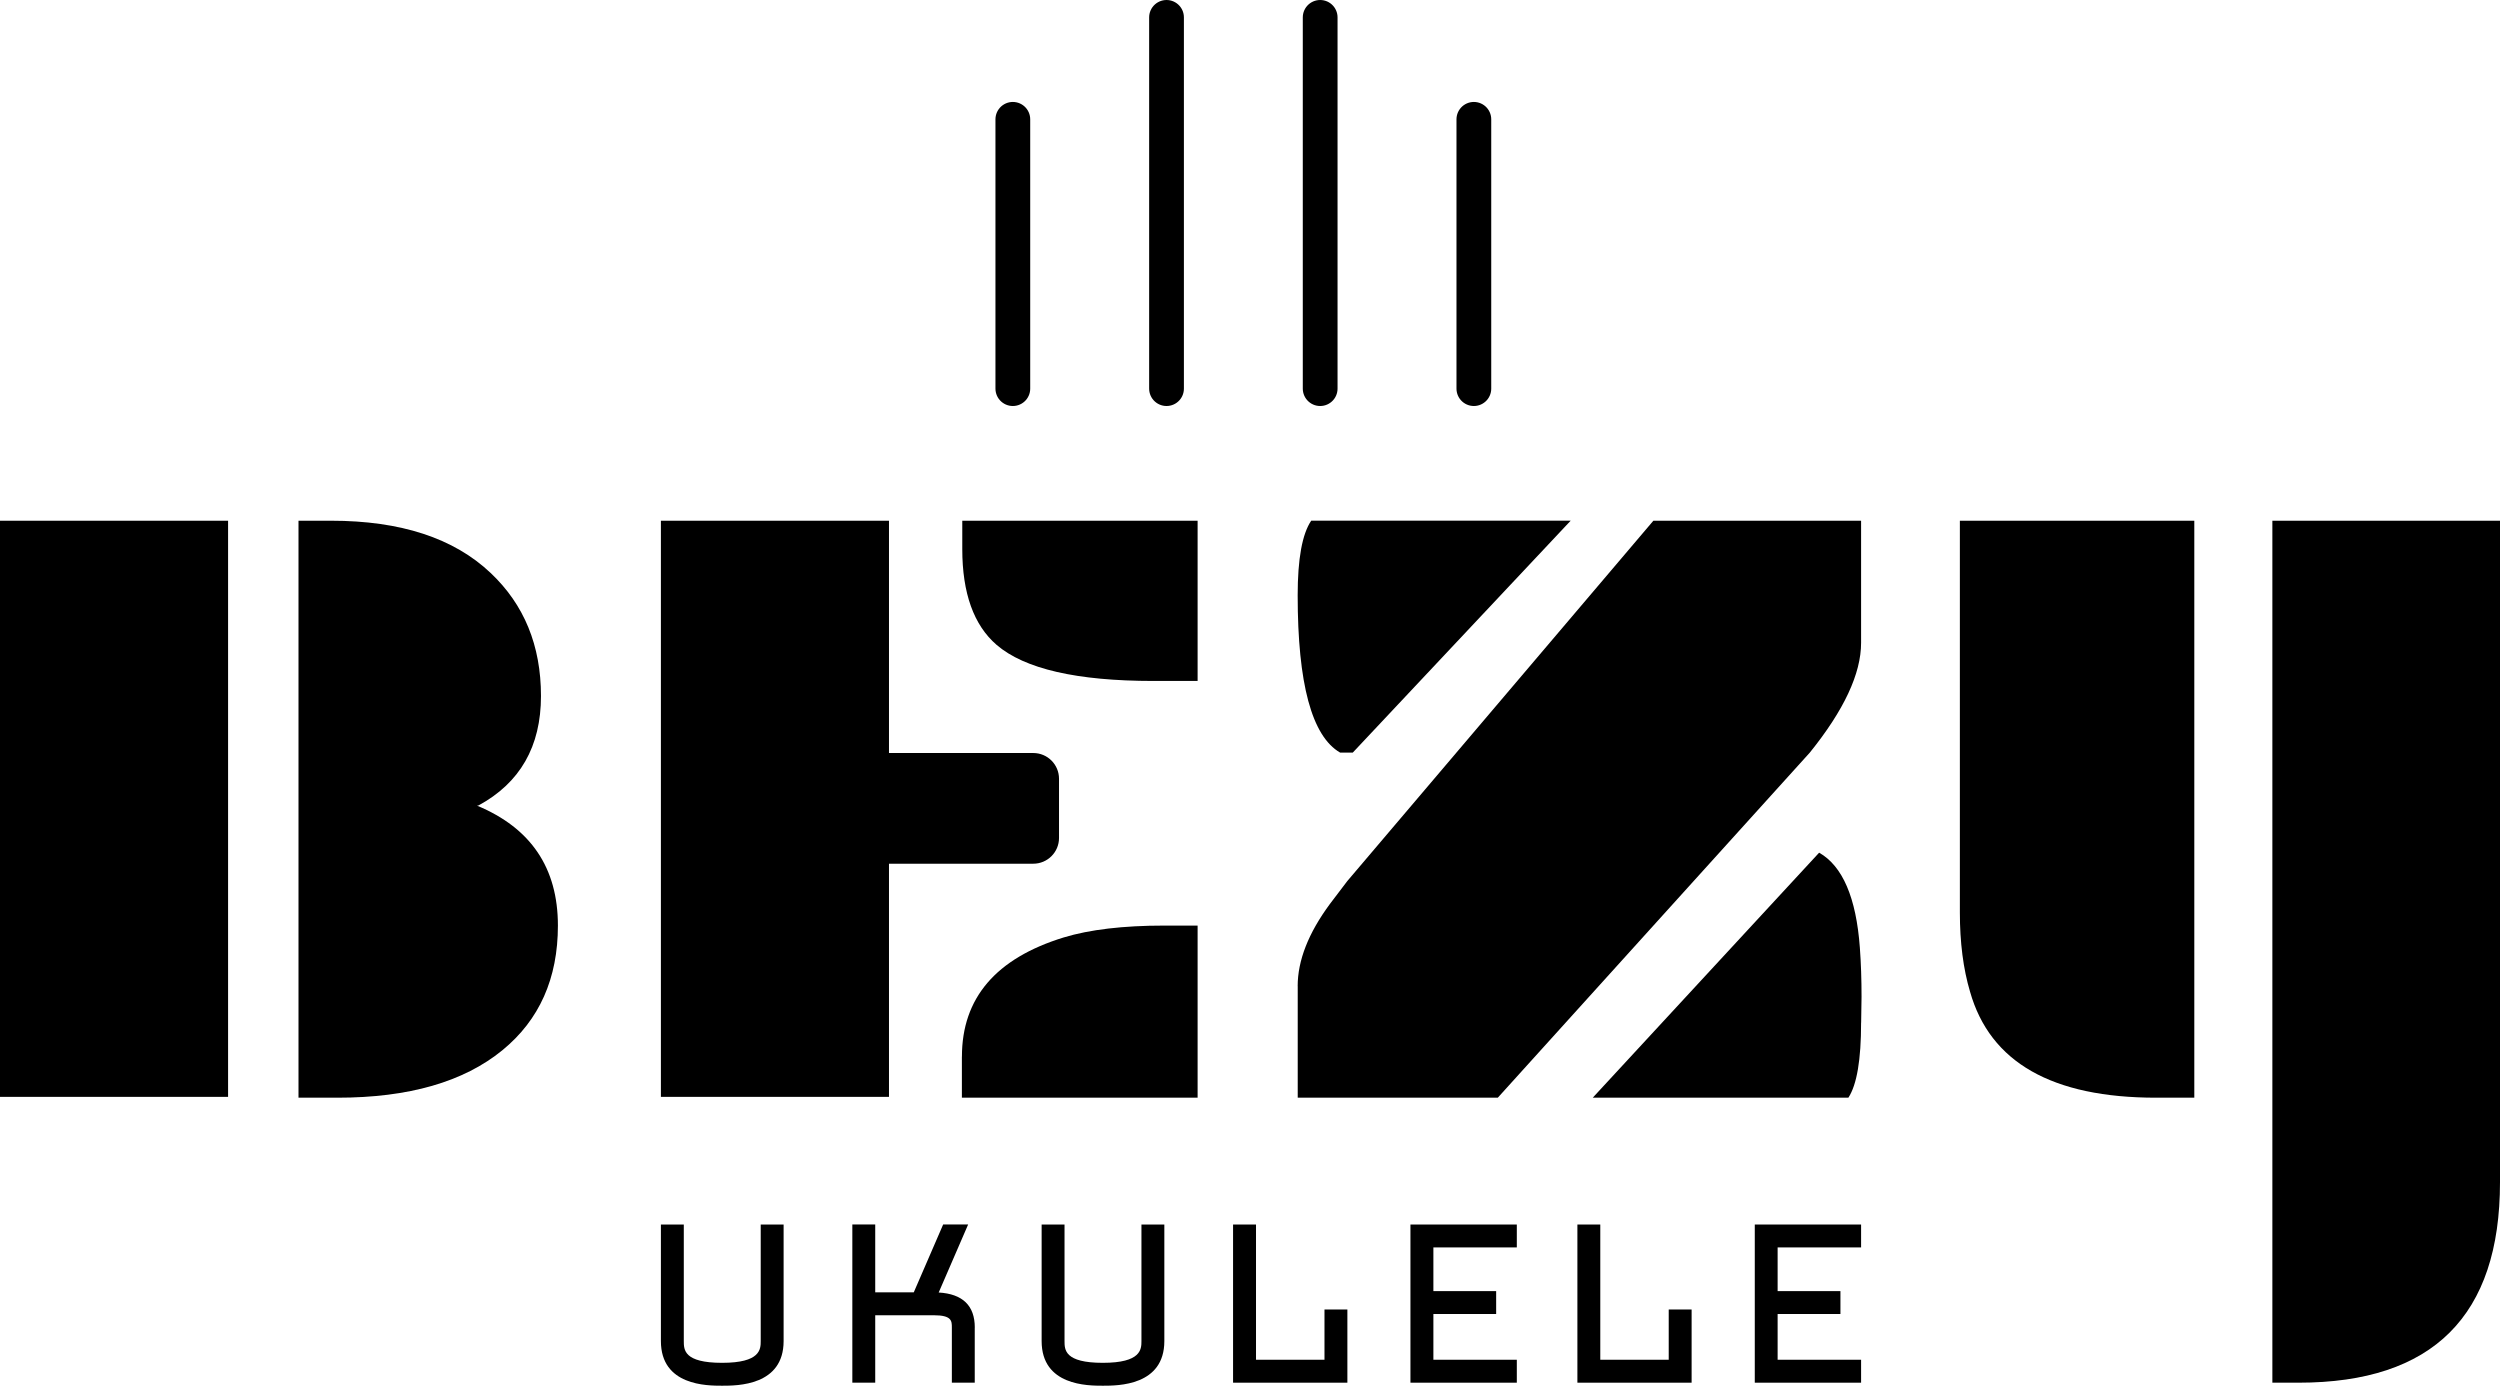
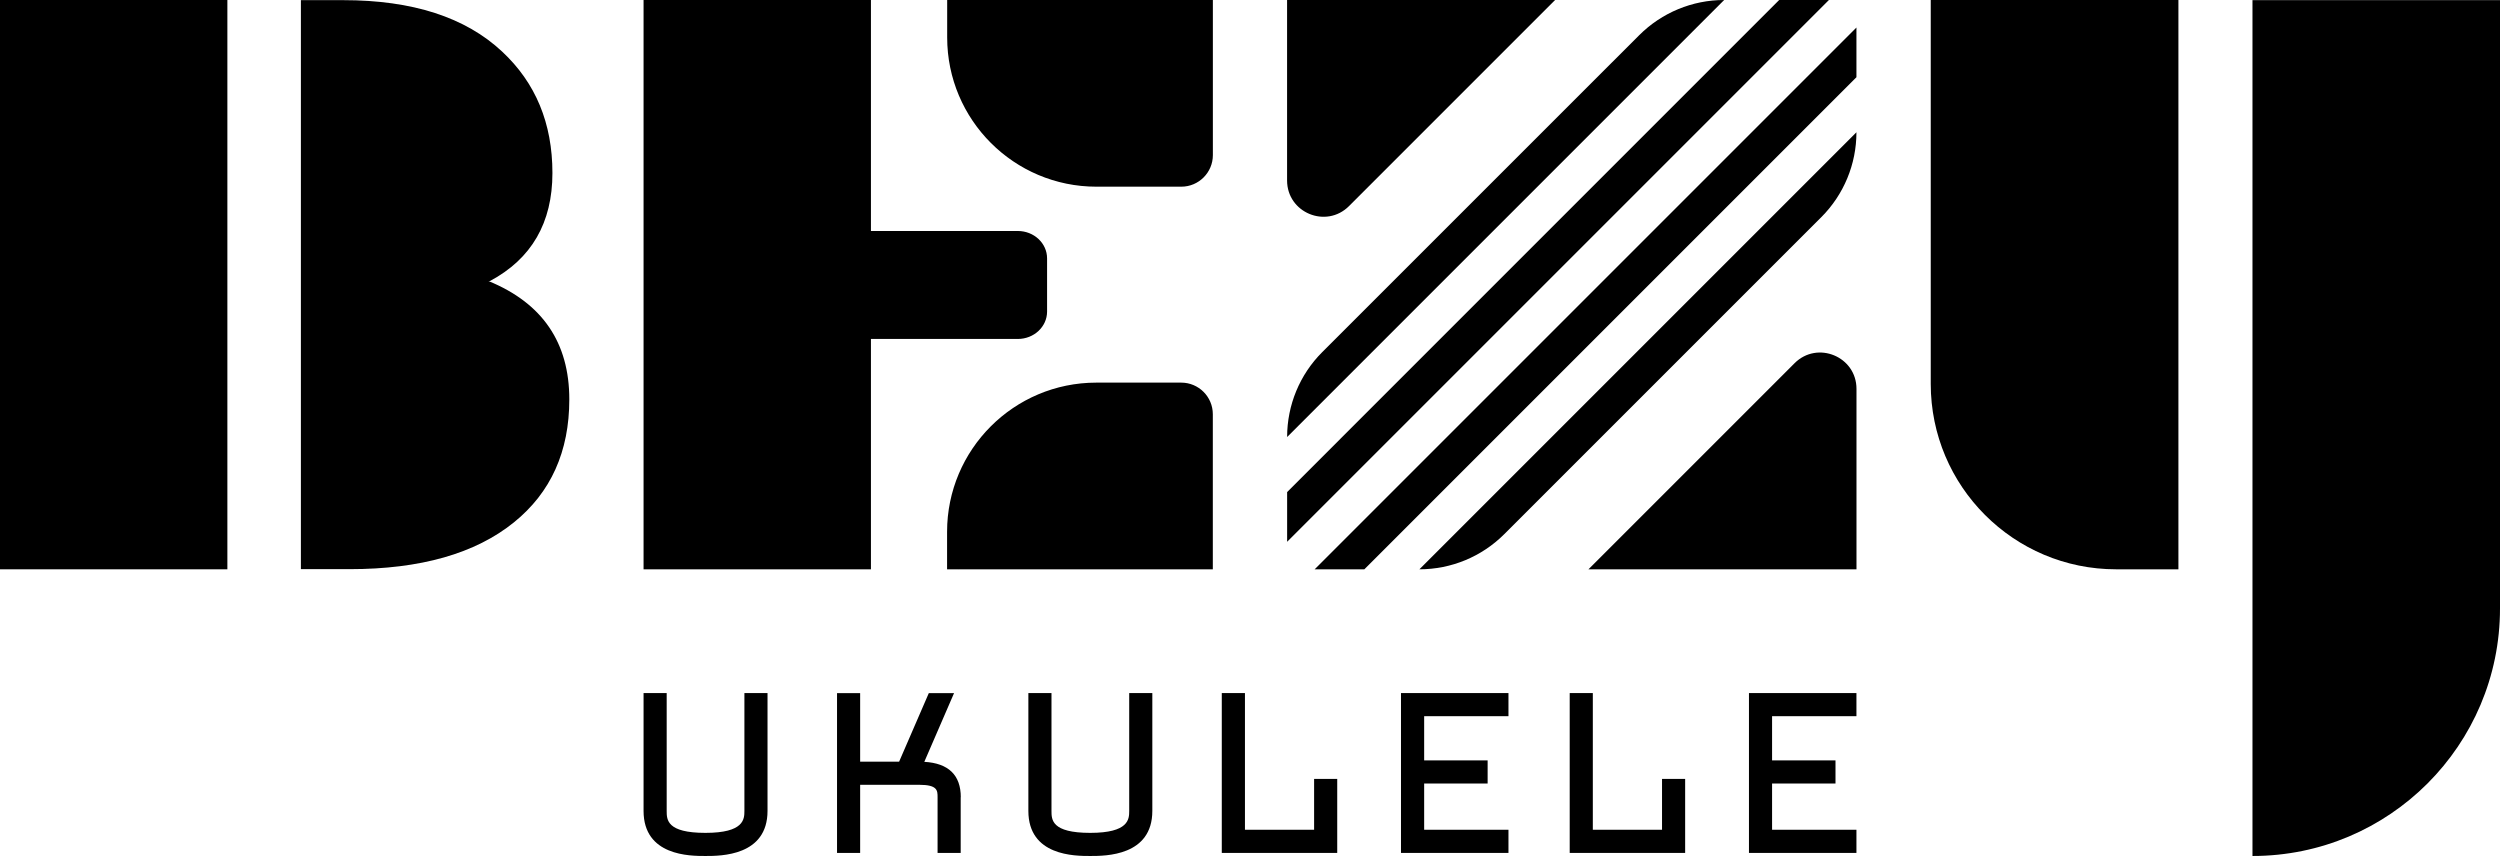
- <svg xmlns="http://www.w3.org/2000/svg" id="Layer_1" data-name="Layer 1" viewBox="0 0 503.44 279.05">
-   <defs>
-     <style>
-       .cls-1 {
-         fill: none;
-         stroke: #000;
-         stroke-linecap: round;
-         stroke-miterlimit: 10;
-         stroke-width: 7px;
-       }
-     </style>
-   </defs>
+ <svg xmlns="http://www.w3.org/2000/svg" id="Layer_1" data-name="Layer 1" viewBox="0 0 505 172.91">
  <g>
-     <path d="M157.8,246.59v23.47c0,8.99-9.32,8.99-12.38,8.99s-12.33,0-12.33-8.99v-23.47h4.61v23.47c0,1.74,0,4.38,7.72,4.38s7.77-2.74,7.77-4.38v-23.47h4.61Z" />
-     <path d="M196.29,267.34v11.1h-4.61v-11.1c0-1.33,0-2.48-3.65-2.48h-11.78v13.57h-4.61v-31.85h4.61v13.67h7.76l5.92-13.67h5.03l-5.93,13.7c4.83.28,7.27,2.65,7.27,7.05Z" />
-     <path d="M234.47,246.59v23.47c0,8.99-9.32,8.99-12.38,8.99s-12.33,0-12.33-8.99v-23.47h4.61v23.47c0,1.74,0,4.38,7.72,4.38s7.77-2.74,7.77-4.38v-23.47h4.61Z" />
-     <polygon points="271.33 263.7 271.33 278.44 248.31 278.44 248.31 246.59 252.93 246.59 252.93 273.82 266.72 273.82 266.72 263.7 271.33 263.7" />
-     <polygon points="288.65 251.2 288.65 260 301.29 260 301.29 264.61 288.65 264.61 288.65 273.82 305.45 273.82 305.45 278.44 284.03 278.44 284.03 246.59 305.45 246.59 305.45 251.2 288.65 251.2" />
-     <polygon points="340.65 263.7 340.65 278.44 317.65 278.44 317.65 246.59 322.26 246.59 322.26 273.82 336.04 273.82 336.04 263.7 340.65 263.7" />
-     <polygon points="357.97 251.2 357.97 260 370.62 260 370.62 264.61 357.97 264.61 357.97 273.82 374.78 273.82 374.78 278.44 353.37 278.44 353.37 246.59 374.78 246.59 374.78 251.2 357.97 251.2" />
+     <path d="M155.04,140v23.8c0,9.11-9.44,9.11-12.55,9.11s-12.49,0-12.49-9.11v-23.8h4.67v23.8c0,1.76,0,4.44,7.82,4.44s7.88-2.78,7.88-4.44v-23.8h4.67Z" />
+     <path d="M194.06,161.04v11.25h-4.67v-11.25c0-1.35,0-2.51-3.7-2.51h-11.94v13.76h-4.67v-32.28h4.67v13.85h7.87l6-13.85h5.1l-6.01,13.88c4.9.28,7.37,2.69,7.37,7.15Z" />
+     <path d="M232.77,140v23.8c0,9.11-9.44,9.11-12.55,9.11s-12.49,0-12.49-9.11v-23.8h4.67v23.8c0,1.76,0,4.44,7.82,4.44s7.88-2.78,7.88-4.44v-23.8h4.67Z" />
+     <polygon points="270.12 157.34 270.12 172.29 246.8 172.29 246.8 140 251.48 140 251.48 167.61 265.45 167.61 265.45 157.34 270.12 157.34" />
+     <polygon points="287.68 144.67 287.68 153.6 300.5 153.6 300.5 158.27 287.68 158.27 287.68 167.61 304.71 167.61 304.71 172.29 283 172.29 283 140 304.71 140 304.71 144.67 287.68 144.67" />
+     <polygon points="340.4 157.34 340.4 172.29 317.08 172.29 317.08 140 321.75 140 321.75 167.61 335.73 167.61 335.73 157.34 340.4 157.34" />
+     <polygon points="357.96 144.67 357.96 153.6 370.77 153.6 370.77 158.27 357.96 158.27 357.96 167.61 375 167.61 375 172.29 353.29 172.29 353.29 140 375 140 375 144.67 357.96 144.67" />
  </g>
-   <path d="M0,104.86h45.93v116.02H0v-116.02ZM96.04,162.23c10.87,4.5,16.31,12.55,16.31,24.16,0,10.64-3.73,19.01-11.18,25.1-7.8,6.38-18.87,9.56-33.21,9.56h-7.85v-116.19h6.57c14,0,24.7,3.5,32.1,10.5,6.77,6.38,10.16,14.64,10.16,24.8s-4.21,17.52-12.64,22.07h-.26Z" />
-   <path d="M133.09,104.86h45.93v46.78h29.06c2.86,0,5.18,2.32,5.18,5.18v11.93c0,2.86-2.32,5.18-5.18,5.18h-29.06v46.95h-45.93v-116.02ZM193.71,212.77c0-11.78,6.83-19.78,20.49-23.99,5.24-1.59,11.98-2.39,20.23-2.39h6.74v34.66h-47.47v-8.28ZM193.79,104.86h47.38v32.27h-8.88c-15.42,0-25.95-2.42-31.59-7.26-4.61-3.98-6.92-10.42-6.92-19.29v-5.72Z" />
-   <path d="M261.32,198.6c0-5.18,2.16-10.7,6.49-16.56l3.5-4.61,61.64-72.57h41.83v24.59c0,6.2-3.44,13.57-10.33,22.11l-62.83,69.49h-40.29v-22.45ZM261.32,119.88c0-7.34.91-12.35,2.73-15.03h52.25l-43.88,46.7h-2.56c-5.69-3.3-8.54-13.86-8.54-31.67ZM374.78,205.94c0,7.46-.85,12.49-2.56,15.11h-51.48l45.59-49.34c4.72,2.68,7.46,9.05,8.2,19.12.23,3.13.34,6.43.34,9.9l-.08,5.21Z" />
-   <path d="M394.67,104.86h47.21v116.19h-7.68c-20.95,0-33.44-7.11-37.48-21.34-1.37-4.61-2.05-9.93-2.05-15.96v-78.88ZM503.44,238.06c0,26.92-13.52,40.38-40.55,40.38h-5.29V104.86h45.84v133.2Z" />
-   <line class="cls-1" x1="203.96" y1="24.03" x2="203.96" y2="78.26" />
-   <line class="cls-1" x1="234.91" y1="3.5" x2="234.91" y2="78.26" />
-   <line class="cls-1" x1="265.85" y1="3.5" x2="265.85" y2="78.26" />
-   <line class="cls-1" x1="296.8" y1="24.03" x2="296.8" y2="78.26" />
+   <g>
+     <path d="M440.03,115h-12.57c-20.68,0-37.45-16.77-37.45-37.45V0s50.03,0,50.03,0v115Z" />
+     <path d="M455,172.91h0c27.61,0,50-22.39,50-50V.03s-50,0-50,0v172.88Z" />
+   </g>
+   <polygon points="193.7 0 193.7 .03 193.67 0 193.7 0" />
+   <polygon points="193.7 114.97 193.7 115 193.67 115 193.7 114.97" />
+   <g>
+     <rect width="45.93" height="115" />
+     <path d="M98.69,56.78c10.87,4.45,16.31,12.41,16.31,23.9,0,10.53-3.73,18.81-11.18,24.83-7.8,6.31-18.87,9.46-33.21,9.46h-9.83V.03h8.55c14,0,24.7,3.46,32.1,10.39,6.77,6.31,10.16,14.48,10.16,24.53s-4.21,17.33-12.64,21.83h-.26Z" />
+   </g>
+   <g>
+     <path d="M320.87,115l41.63-41.63c4.61-4.61,12.51-1.35,12.51,5.18v36.45h-54.13Z" />
+     <path d="M314.13,0l-41.63,41.63c-4.61,4.61-12.51,1.35-12.51-5.18V0h54.13Z" />
+     <path d="M348.28,0l-88.28,88.28v-.02c0-6.43,2.55-12.6,7.1-17.14L331.13,7.1C335.68,2.56,341.84,0,348.27,0h.01Z" />
+     <path d="M375,26.72h0c0,6.44-2.55,12.6-7.1,17.15l-64.04,64.03c-4.55,4.55-10.71,7.1-17.14,7.1h0l88.28-88.28Z" />
+     <polygon points="375 5.56 375 15.6 275.6 115 265.56 115 375 5.56" />
+     <polygon points="369.44 0 260 109.44 260 99.4 359.39 0 369.44 0" />
+   </g>
+   <g>
+     <path d="M211.51,52.19v10.75c0,3.05-2.64,5.53-5.92,5.53h-29.66v46.53h-45.93V0h45.93v46.66h29.66c3.28,0,5.92,2.48,5.92,5.53Z" />
+     <path d="M191.32,0h53.68v31.33c0,3.52-2.86,6.38-6.38,6.38h-17.15c-16.64,0-30.14-13.51-30.14-30.14V0h0Z" />
+     <path d="M221.46,77.29h17.15c3.52,0,6.38,2.86,6.38,6.38v31.33h-53.68v-7.57c0-16.64,13.51-30.14,30.14-30.14Z" />
+   </g>
</svg>
